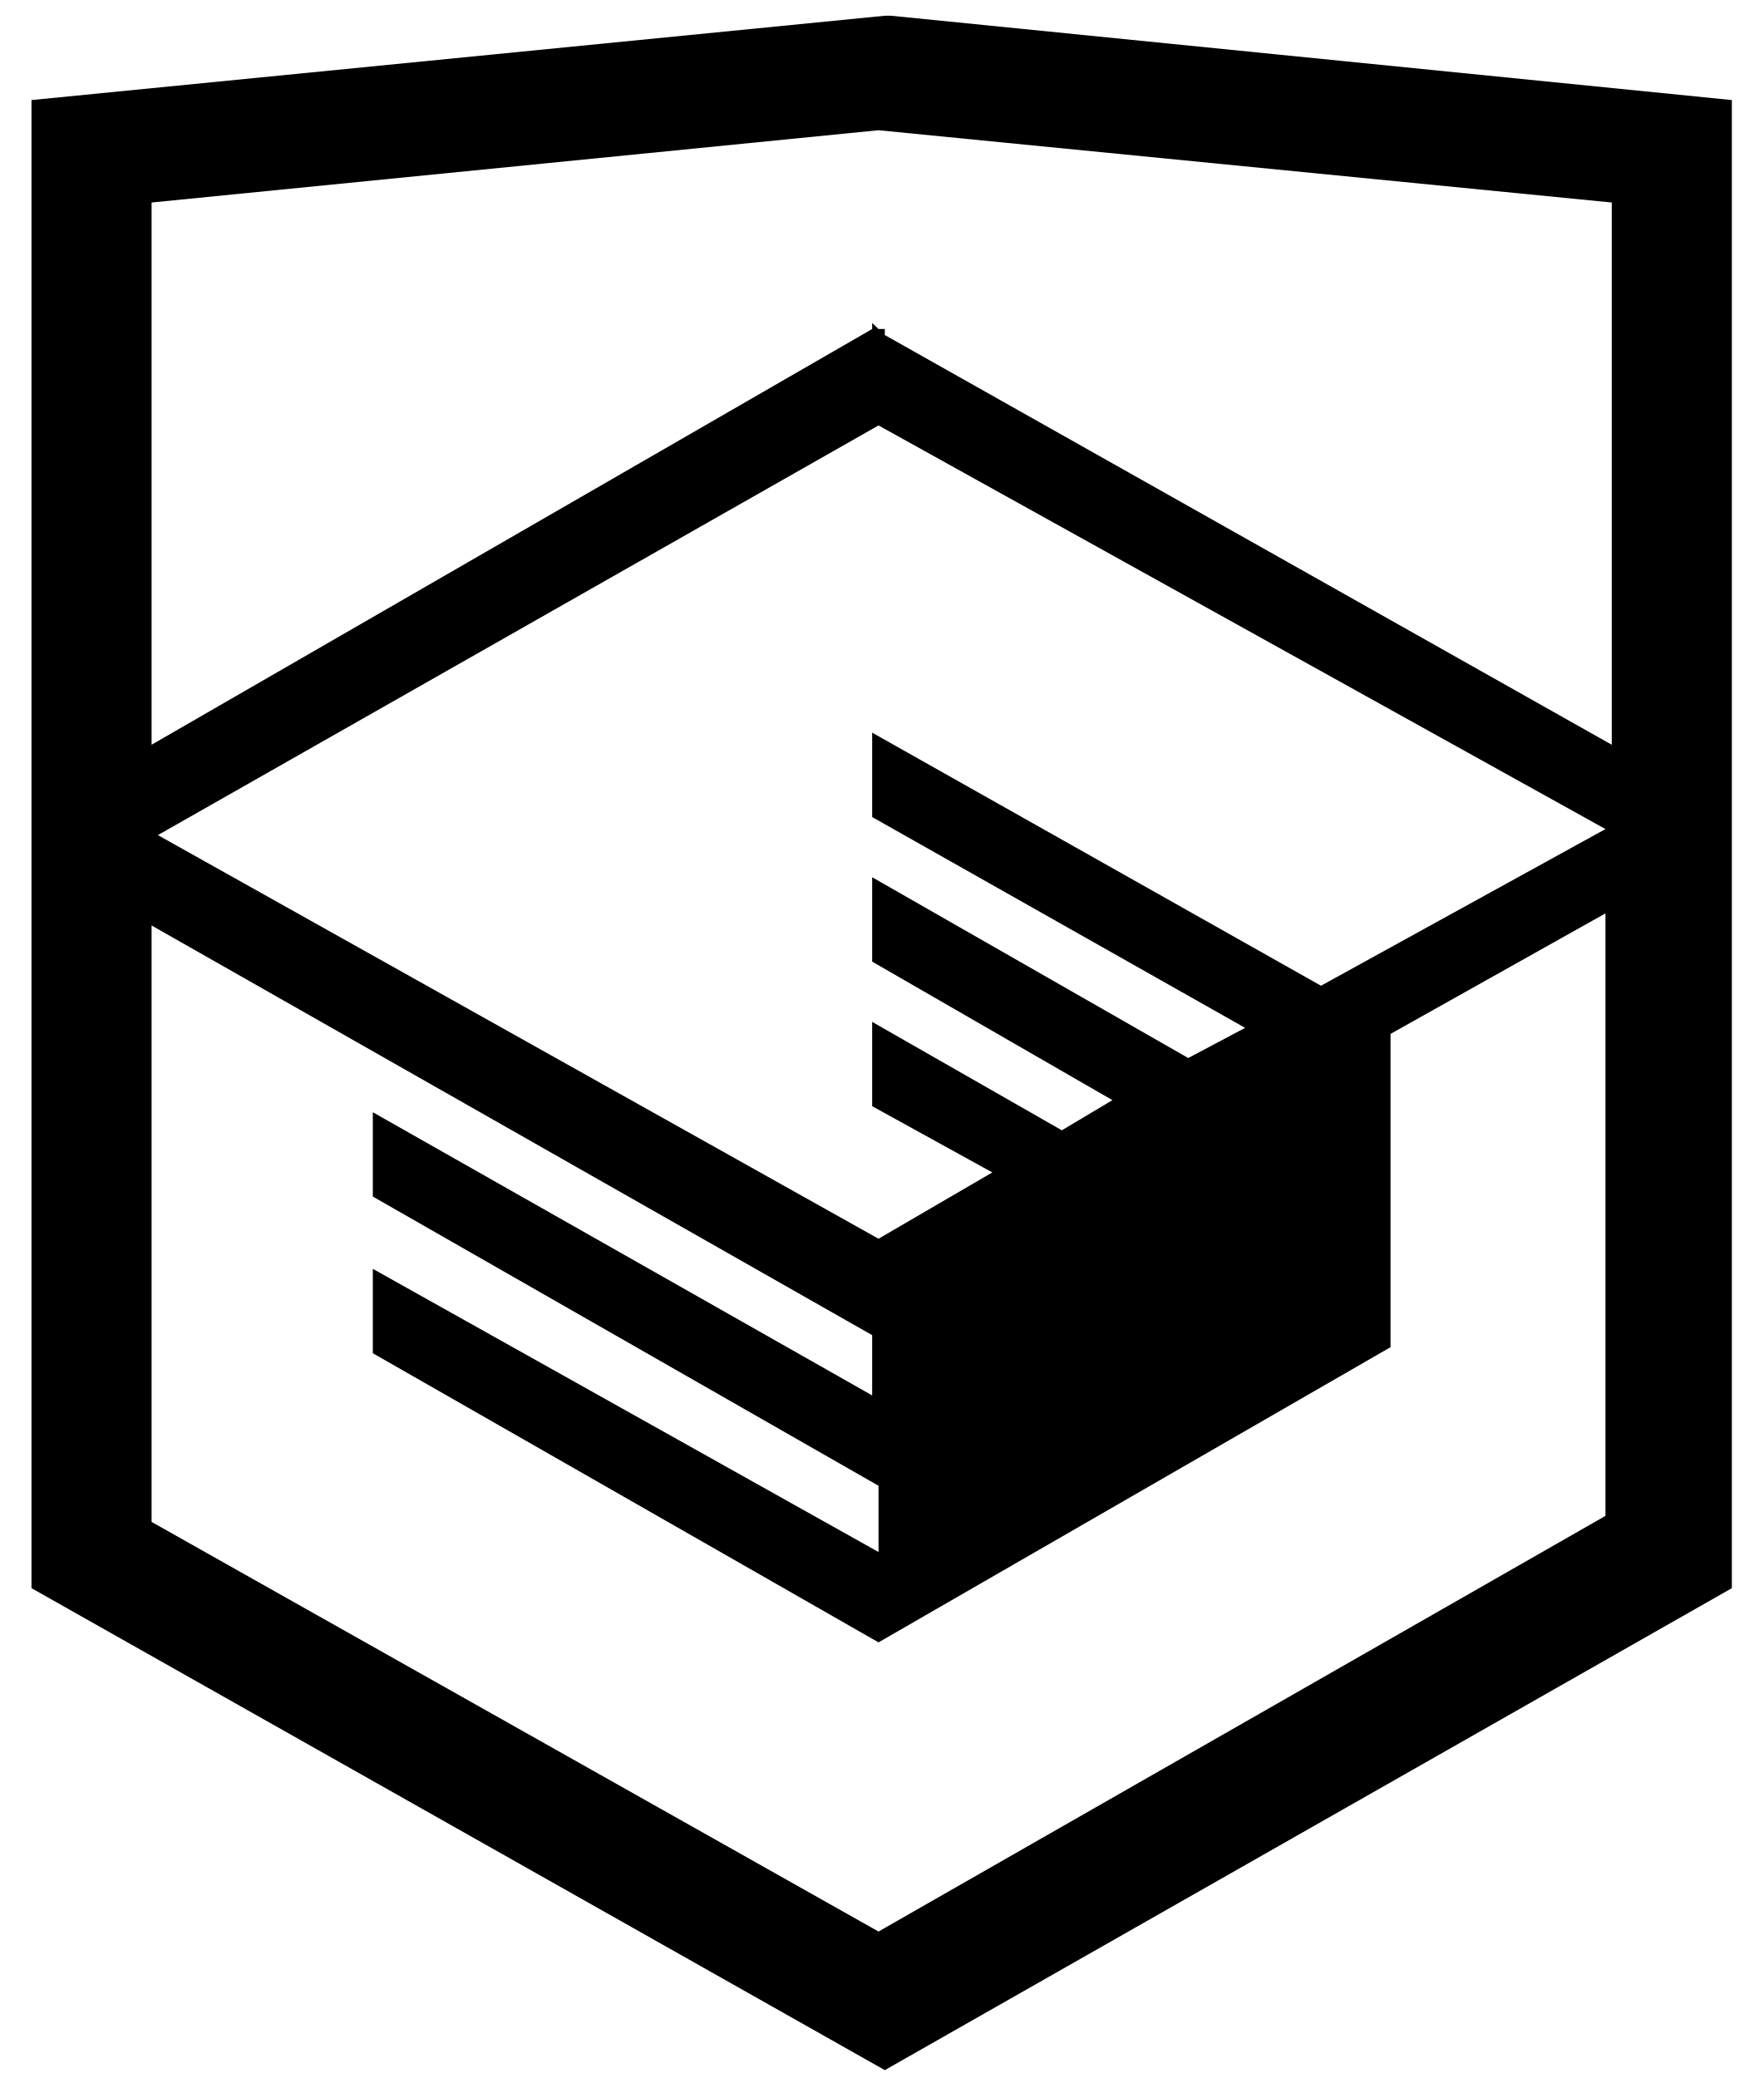
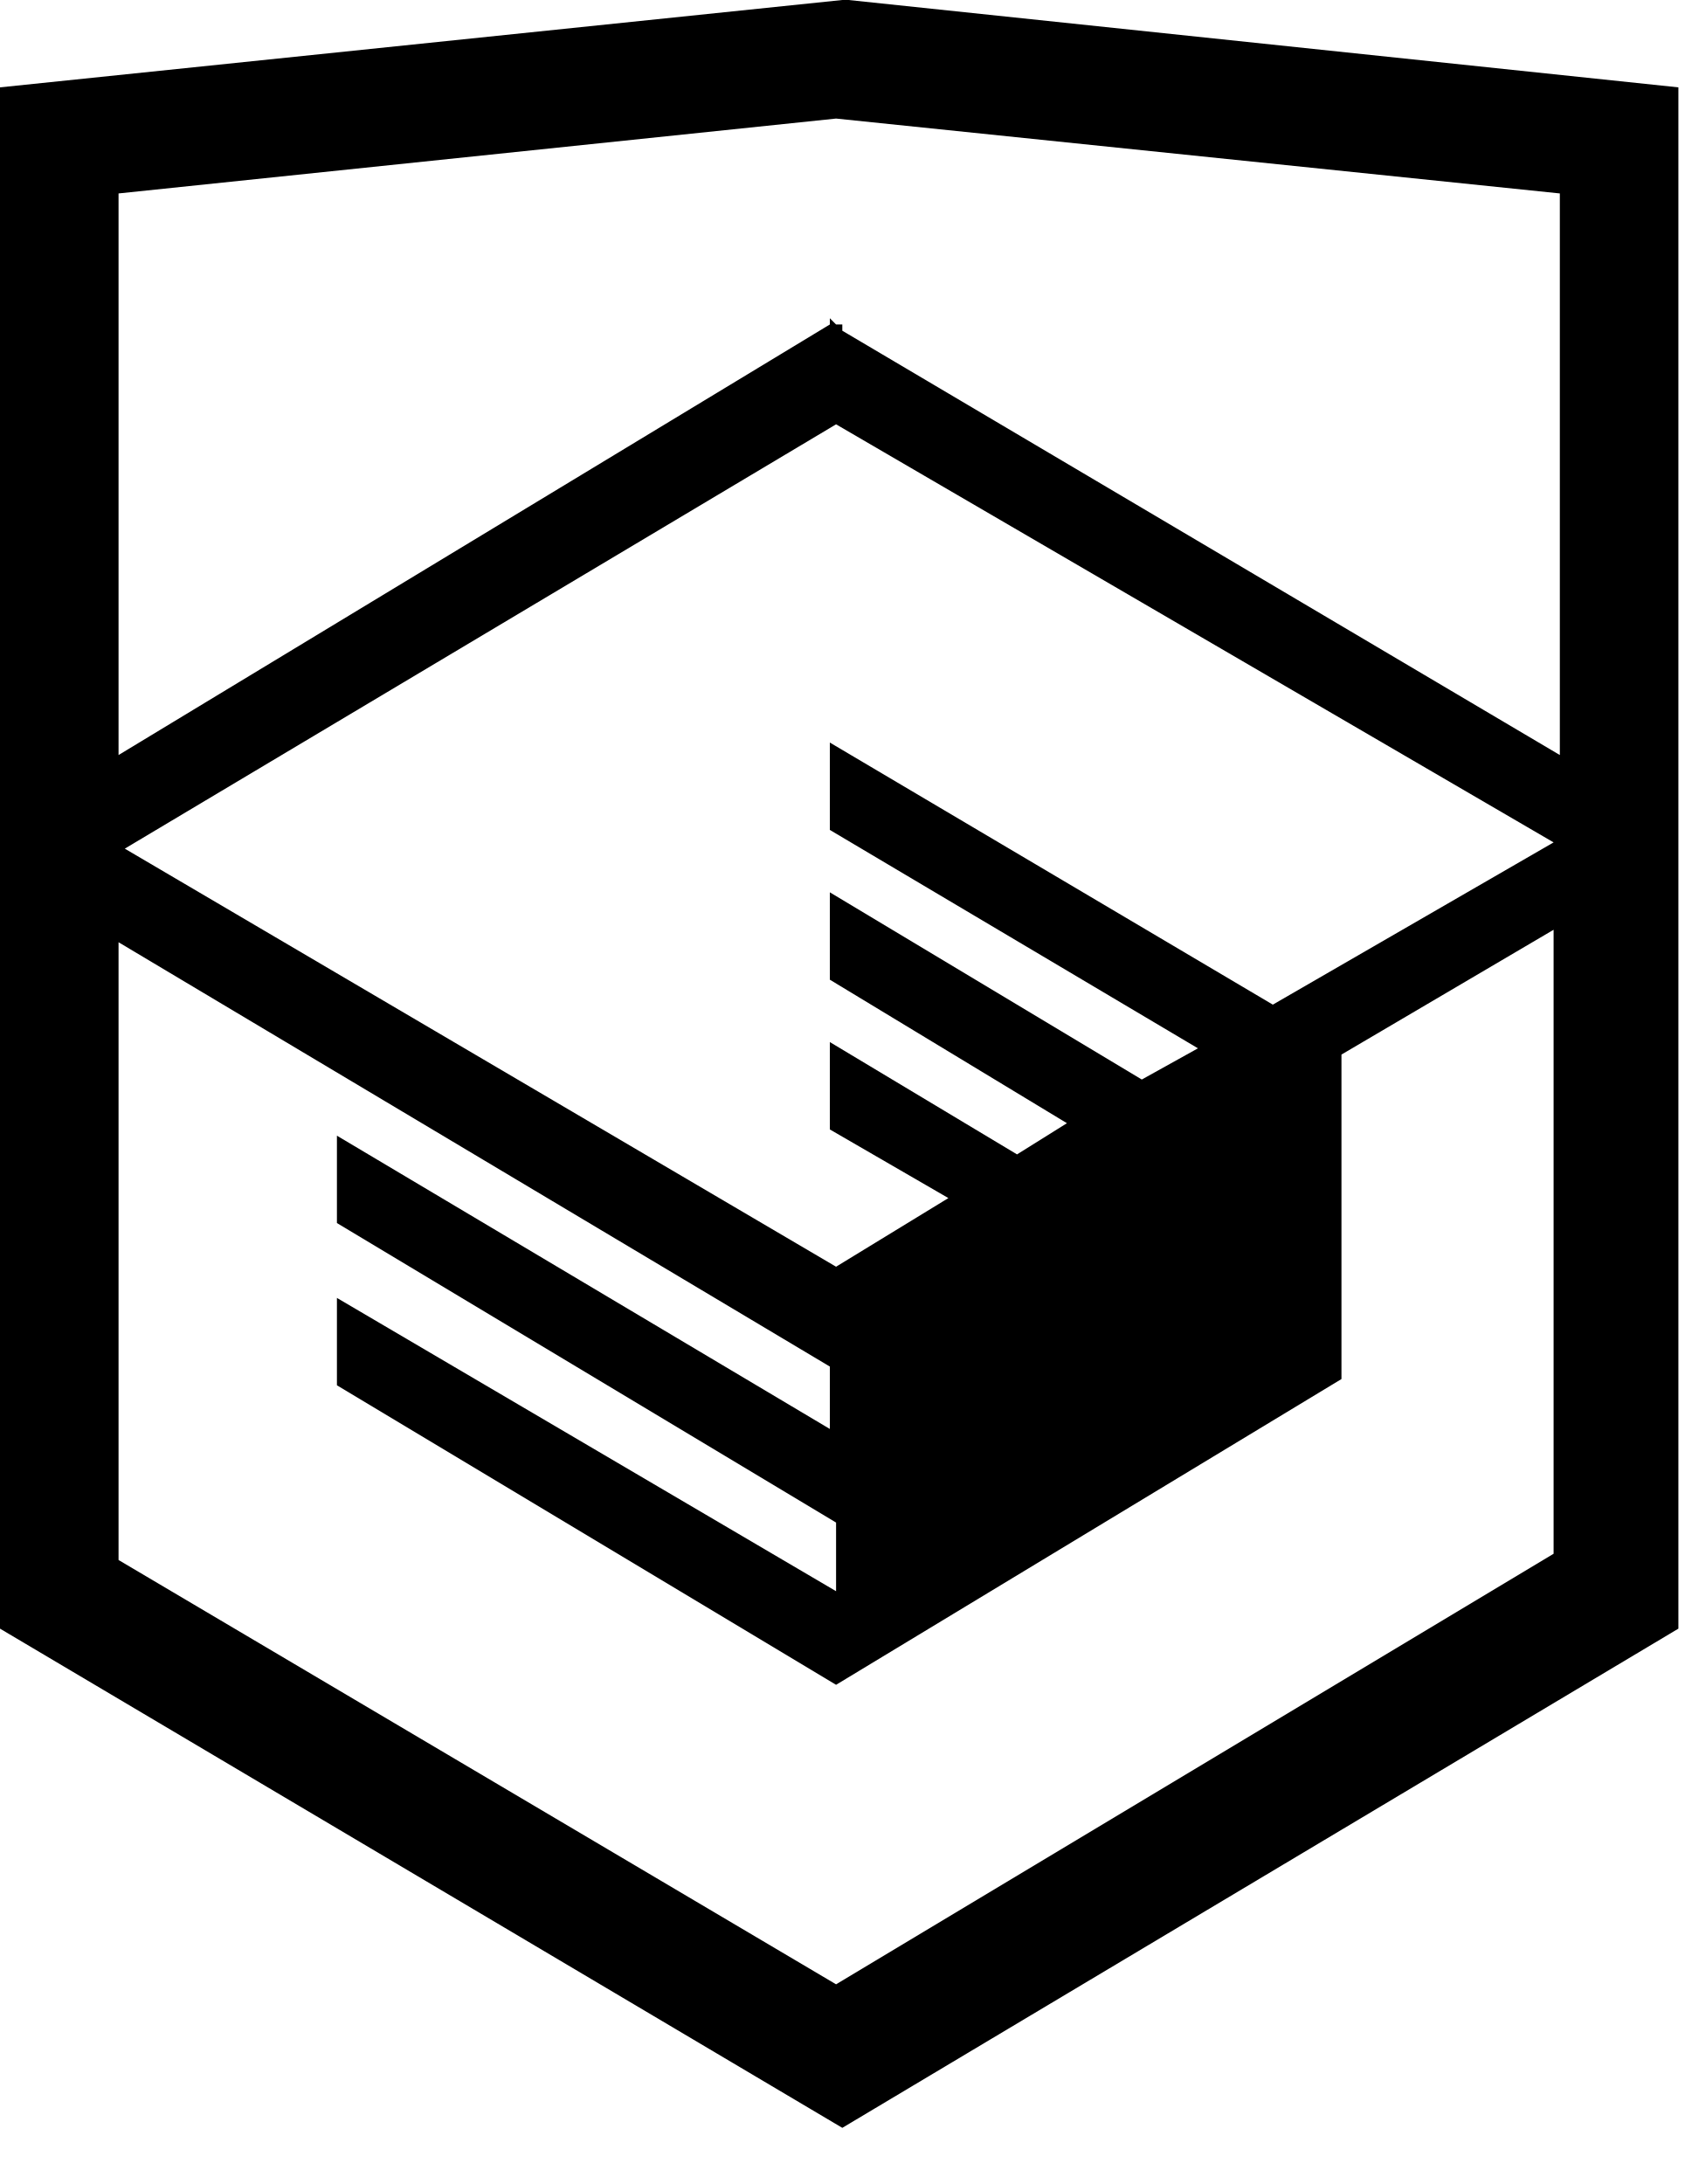
- <svg xmlns="http://www.w3.org/2000/svg" width="28" height="33" viewBox="0 0 28 33" fill="none">
-   <path d="M14.151 0.25H14.05L0.5 1.589V25.221L14.05 32.875L27.5 25.221V1.589L14.151 0.25ZM25.593 11.827L14.05 5.321V5.225H13.95L13.849 5.129V5.225L2.407 11.827V3.216L13.95 2.068L25.593 3.216V11.827ZM13.95 6.756L25.493 13.166L20.976 15.654L13.849 11.635V12.975L19.771 16.323L18.868 16.802L13.849 13.931V15.271L17.664 17.471L16.861 17.95L13.849 16.228V17.567L15.757 18.619L13.95 19.672L2.507 13.262L13.95 6.756ZM2.407 14.697L13.849 21.203V22.16L5.92 17.663V19.002L13.95 23.595V24.647L5.92 20.15V21.49L13.95 26.082L22.08 21.394V16.419L25.493 14.505V24.073L13.95 30.674L2.407 24.169V14.697Z" fill="black" />
+ <svg xmlns="http://www.w3.org/2000/svg" width="27" height="35" viewBox="0 0 27 35" fill="none">
+   <path d="M13.6 0H13.5L0 1.4V26.1L13.5 34.1L26.9 26.1V1.4L13.6 0ZM25 12.1L13.5 5.3V5.2H13.4L13.3 5.1V5.2L1.9 12.1V3.1L13.4 1.9L25 3.1V12.1ZM13.4 6.8L24.9 13.5L20.4 16.1L13.3 11.9V13.3L19.2 16.8L18.3 17.3L13.3 14.3V15.7L17.1 18L16.3 18.5L13.3 16.7V18.1L15.2 19.2L13.4 20.3L2 13.6L13.4 6.8ZM1.9 15.1L13.3 21.9V22.9L5.4 18.2V19.6L13.4 24.4V25.5L5.4 20.8V22.2L13.4 27L21.5 22.1V16.9L24.9 14.9V24.9L13.4 31.8L1.9 25V15.1Z" fill="black" />
</svg>
